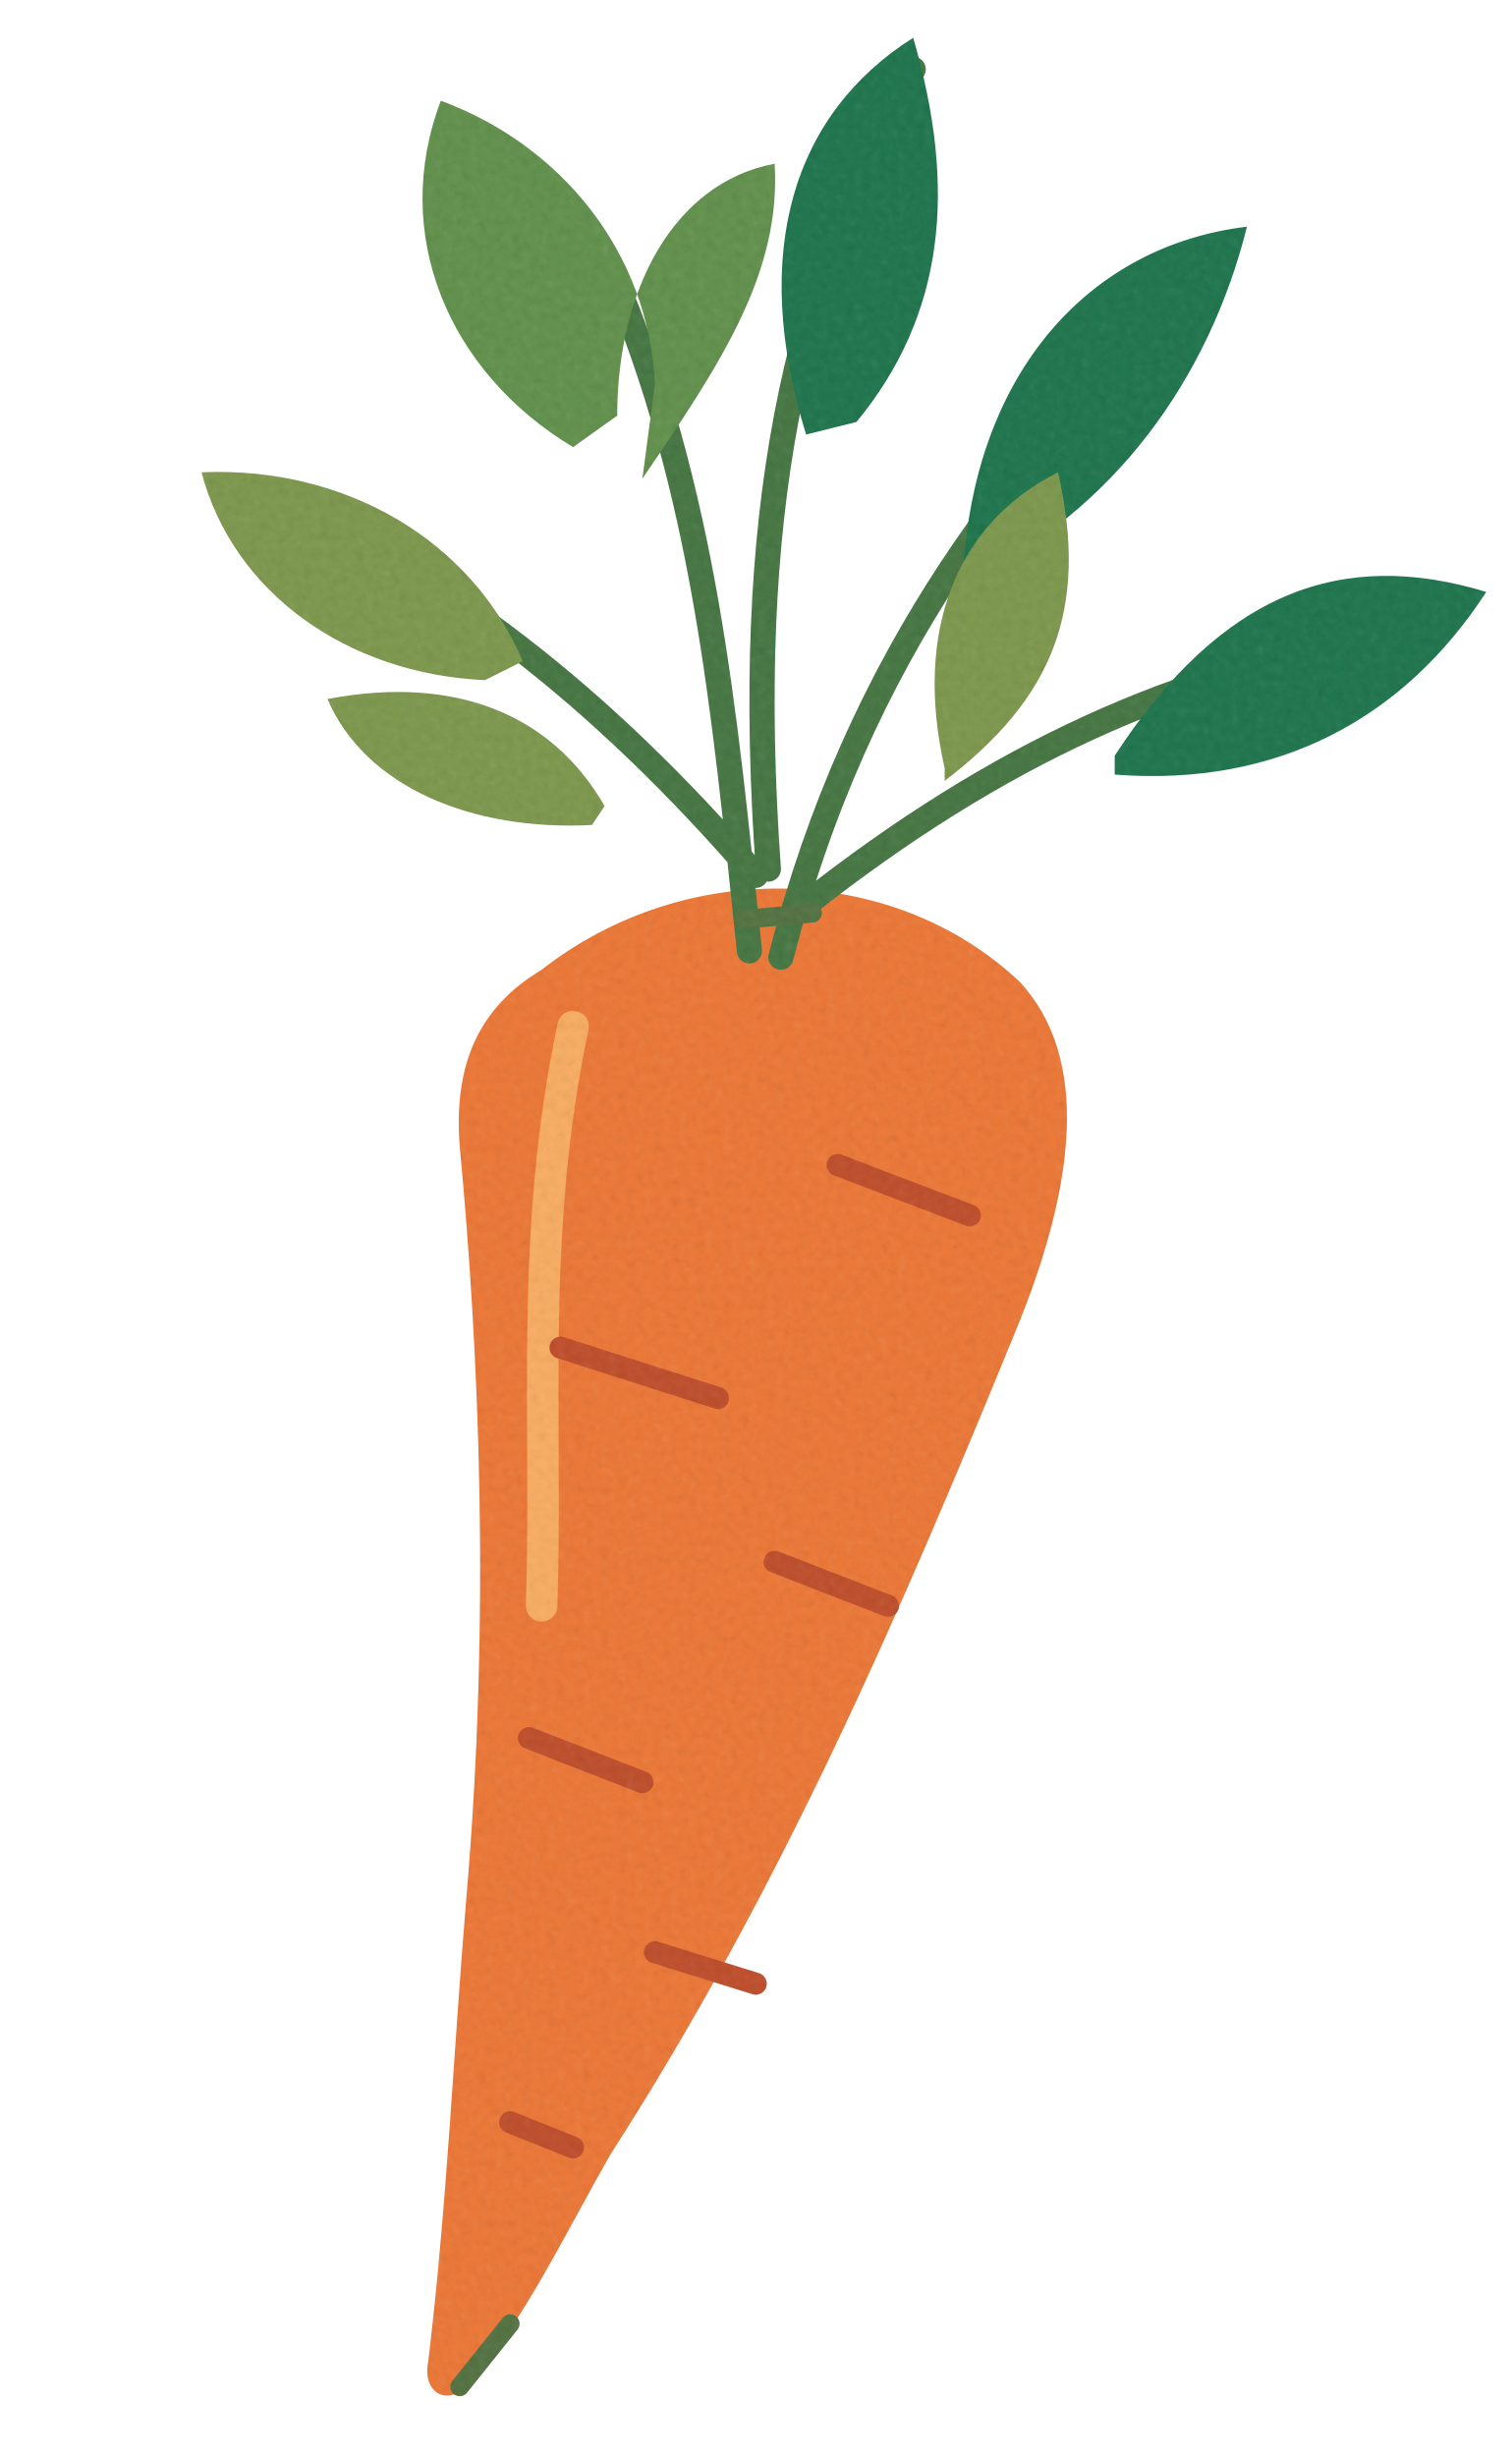
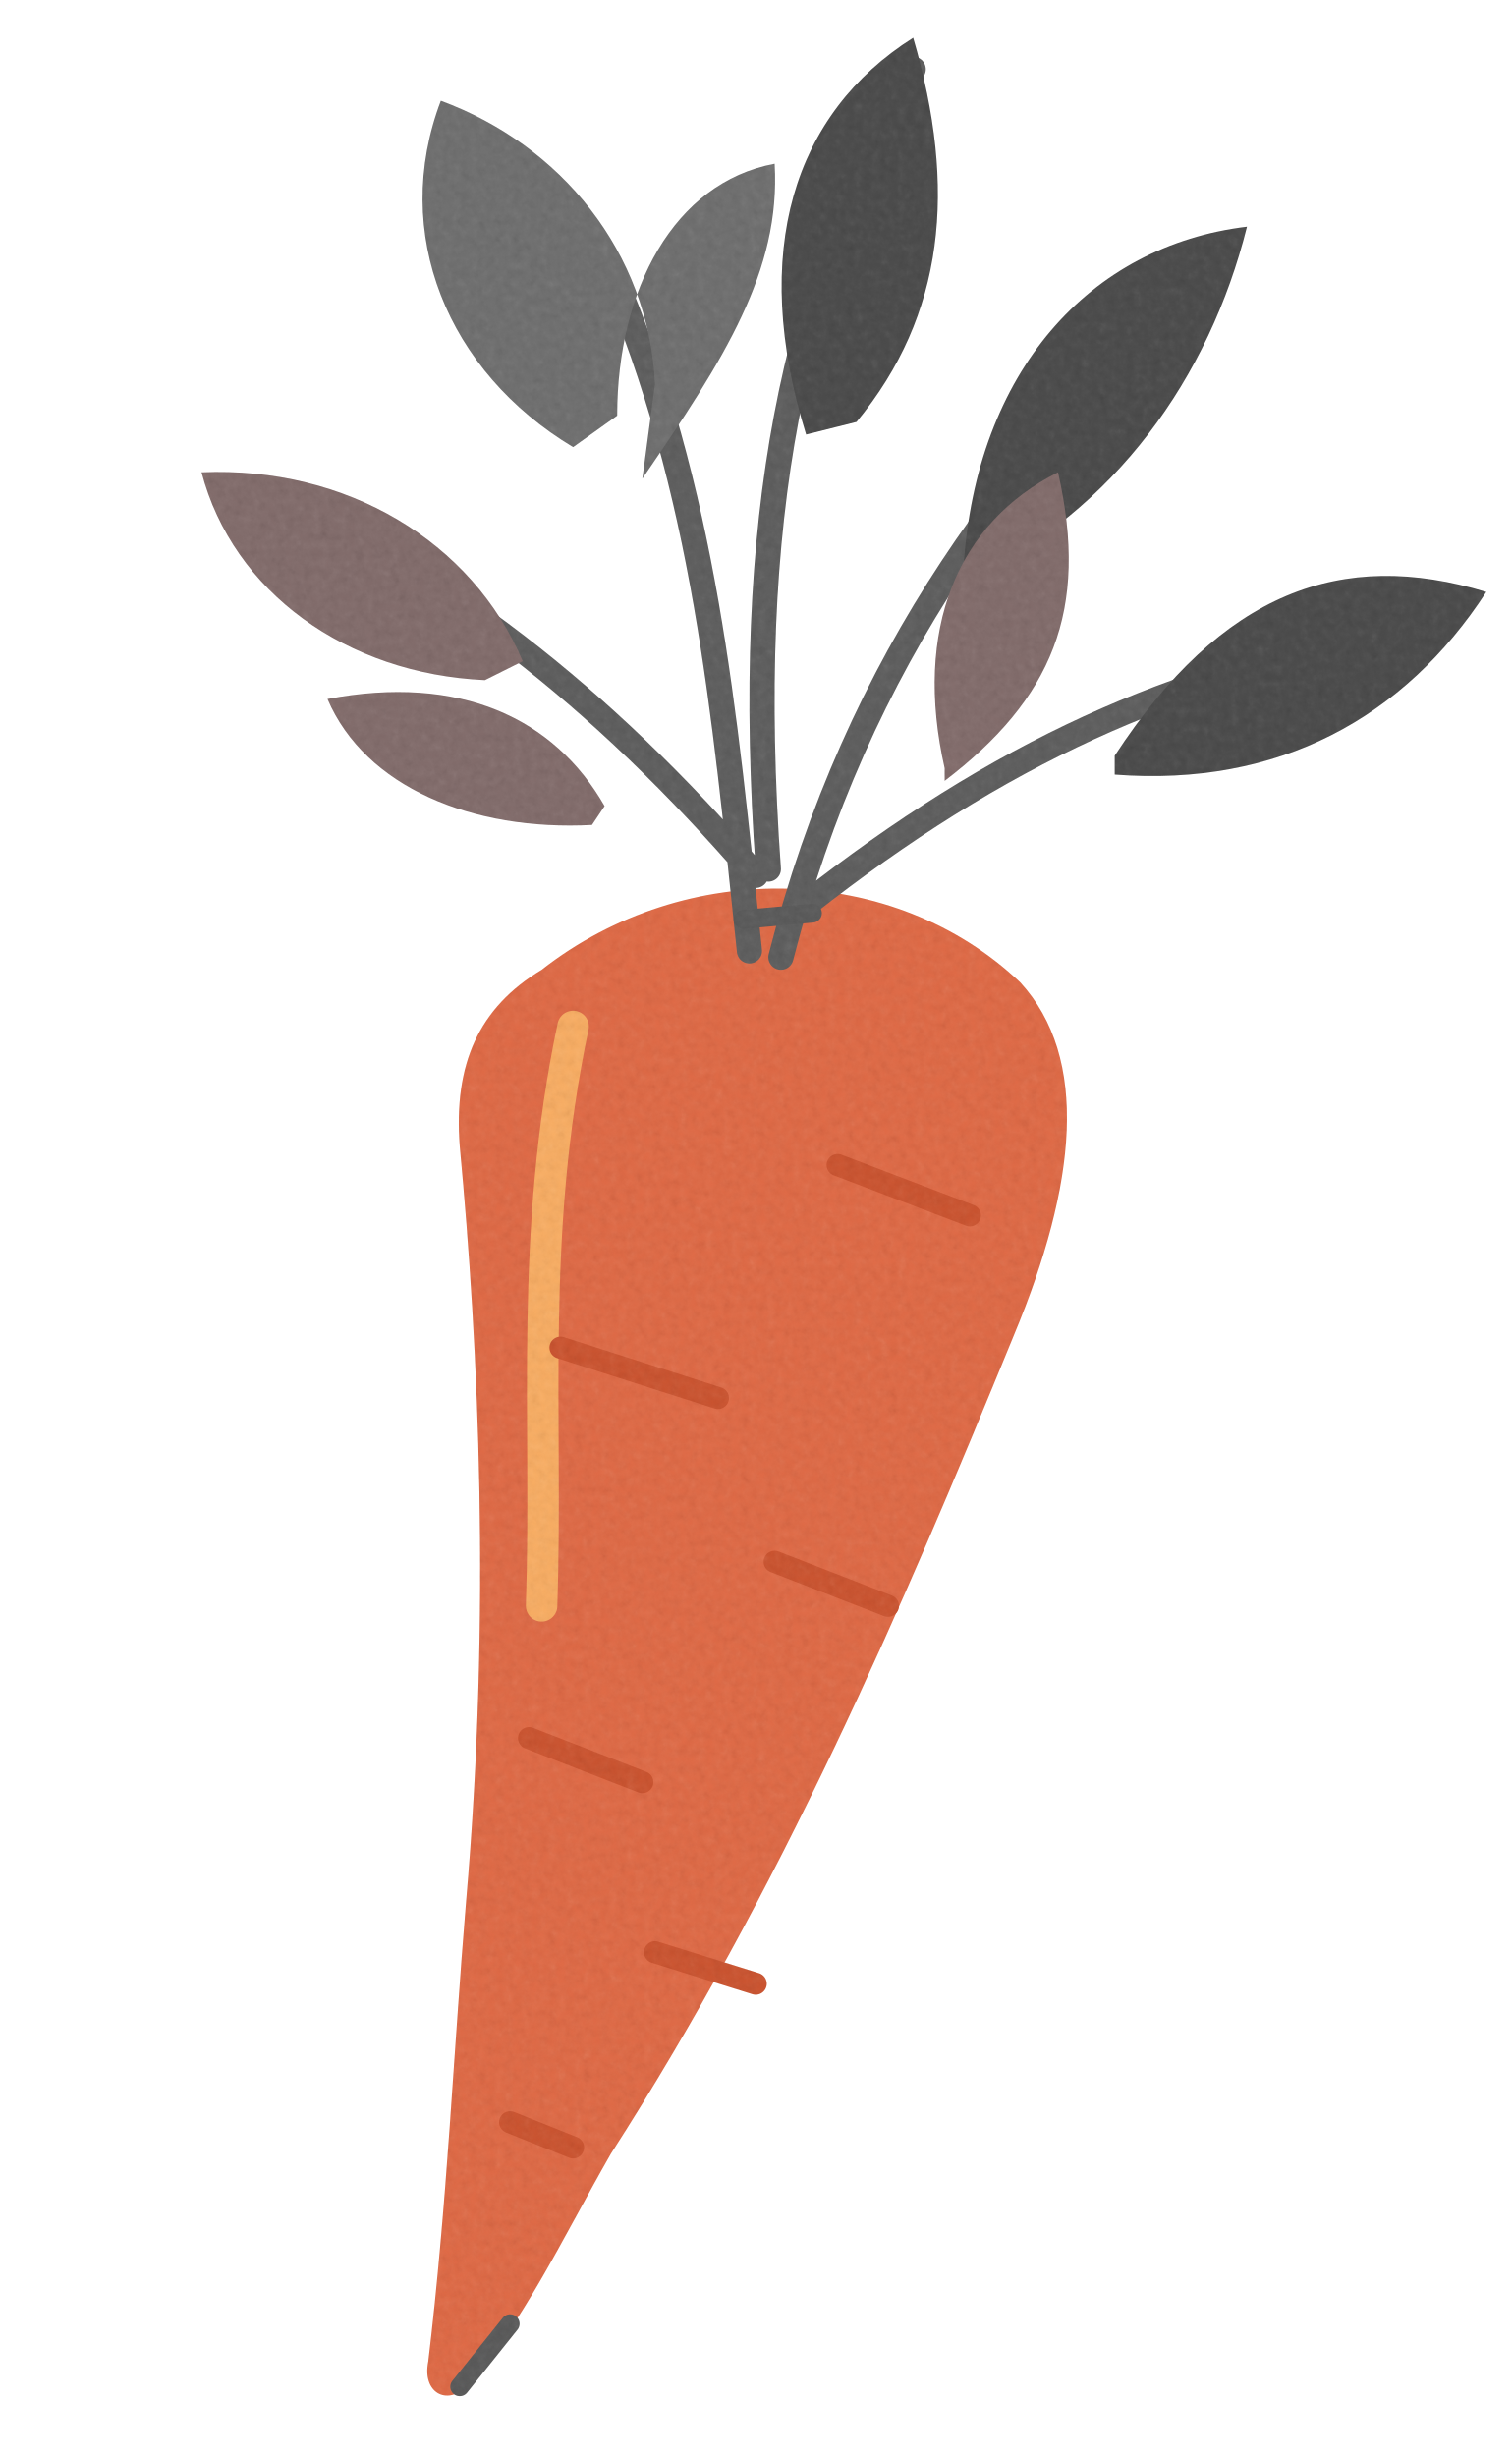
<svg xmlns="http://www.w3.org/2000/svg" viewBox="345 110 240 390" fill="none" role="img" aria-labelledby="title">
  <defs>
    <filter id="paper" x="-2%" y="-2%" width="104%" height="104%" color-interpolation-filters="sRGB">
      <feTurbulence type="fractalNoise" baseFrequency=".72" numOctaves="3" seed="23" stitchTiles="stitch" result="grain" />
      <feColorMatrix in="grain" type="saturate" values="0" />
      <feComponentTransfer>
        <feFuncA type="linear" slope=".14" />
      </feComponentTransfer>
      <feComposite in2="SourceGraphic" operator="in" result="ink" />
      <feBlend in="SourceGraphic" in2="ink" mode="soft-light" />
    </filter>
  </defs>
  <g filter="url(#paper)" stroke-linecap="round" stroke-linejoin="round">
    <g transform="translate(345 110)">
-       <path d="M86 154c23-18 56-17 76 2 11 12 9 32-1 56-18 44-37 88-64 130-8 14-14 27-23 37-3 3-7 1-6-4 3-25 4-49 6-73 4-46 2-88-1-120-1-13 3-22 13-28Z" fill="#ec7838" />
+       <path d="M86 154c23-18 56-17 76 2 11 12 9 32-1 56-18 44-37 88-64 130-8 14-14 27-23 37-3 3-7 1-6-4 3-25 4-49 6-73 4-46 2-88-1-120-1-13 3-22 13-28Z" fill="#df6a46" />
      <path d="M91 163c-7 33-4 62-5 92" stroke="#f8ad63" stroke-width="5" />
-       <path d="m133 185 21 8m-65 21 25 8m9 26 18 7m-57 21 18 7m2 27 16 5m-39 22 10 4" stroke="#bf4f2d" stroke-width="3.5" />
-       <path d="M119 151c-4-38-7-73-22-108m27 109c12-47 37-81 70-110m-69 104c31-25 59-38 91-44m-96 37c-25-29-50-48-79-61m81 60c-4-56 4-93 23-127" stroke="#477744" stroke-width="4" />
-       <path d="M91 71C71 59 62 37 70 16c19 7 33 24 34 45l-2 15C115 57 124 43 123 26c-16 3-25 20-25 40Z" fill="#62914d" />
-       <path d="M128 69c-9-29-2-51 17-63 7 24 5 44-9 61Zm25 21c2-31 20-51 45-54-6 24-21 45-44 56Zm24 30c17-26 36-33 59-26-13 20-33 31-59 29Z" fill="#20764e" />
-       <path d="M77 108c-22-1-40-14-45-33 23-1 43 11 51 30Zm17 23c-19 1-36-6-42-20 21-4 36 3 44 17Zm56-9c-5-22 2-39 18-47 5 22-1 36-18 49Z" fill="#7e984e" />
-       <path d="m118 146 11-1m-48 224-8 10" stroke="#547342" stroke-width="3" />
+       <path d="m133 185 21 8m-65 21 25 8m9 26 18 7m-57 21 18 7m2 27 16 5m-39 22 10 4" stroke="#cb5430" stroke-width="3.5" />
+       <path d="M119 151c-4-38-7-73-22-108m27 109c12-47 37-81 70-110m-69 104c31-25 59-38 91-44m-96 37c-25-29-50-48-79-61m81 60c-4-56 4-93 23-127" stroke="#5e5e5e" stroke-width="4" />
+       <path d="M91 71C71 59 62 37 70 16c19 7 33 24 34 45l-2 15C115 57 124 43 123 26c-16 3-25 20-25 40Z" fill="#6f6f6f" />
+       <path d="M128 69c-9-29-2-51 17-63 7 24 5 44-9 61Zm25 21c2-31 20-51 45-54-6 24-21 45-44 56Zm24 30c17-26 36-33 59-26-13 20-33 31-59 29Z" fill="#4b4b4b" />
+       <path d="M77 108c-22-1-40-14-45-33 23-1 43 11 51 30Zm17 23c-19 1-36-6-42-20 21-4 36 3 44 17Zm56-9c-5-22 2-39 18-47 5 22-1 36-18 49Z" fill="#826c6b" />
+       <path d="m118 146 11-1m-48 224-8 10" stroke="#5a5a5a" stroke-width="3" />
    </g>
  </g>
</svg>
